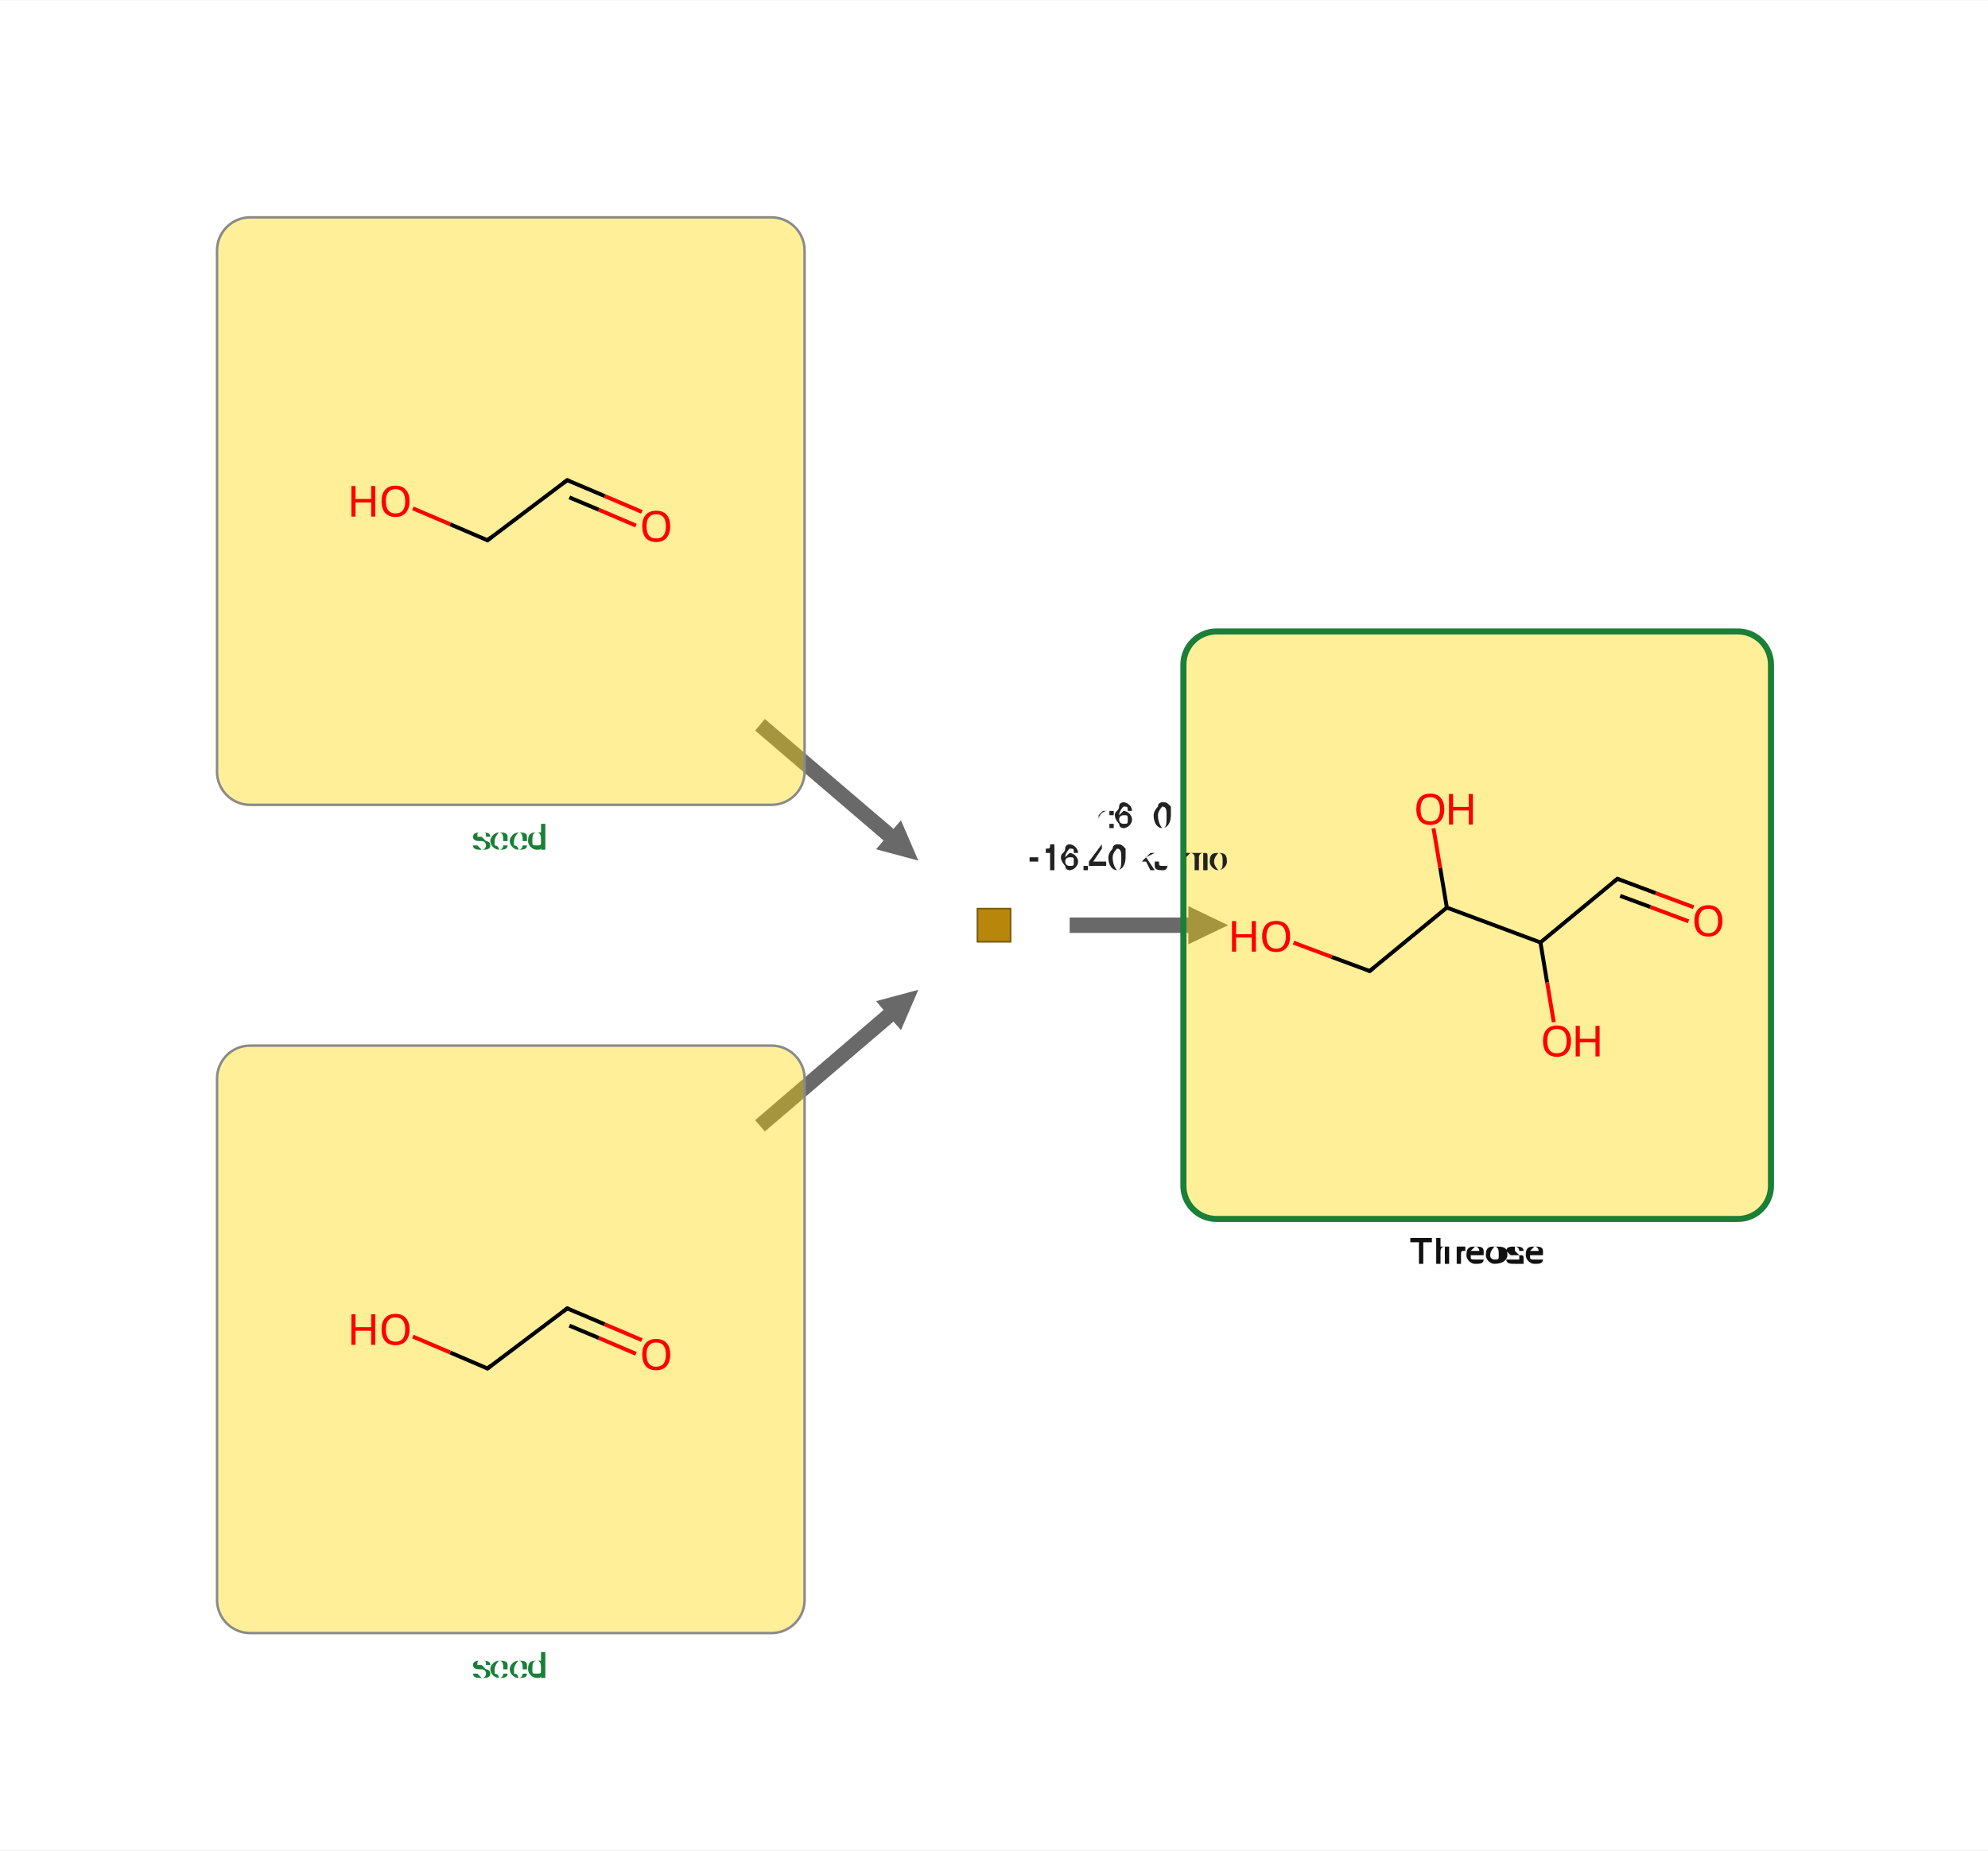
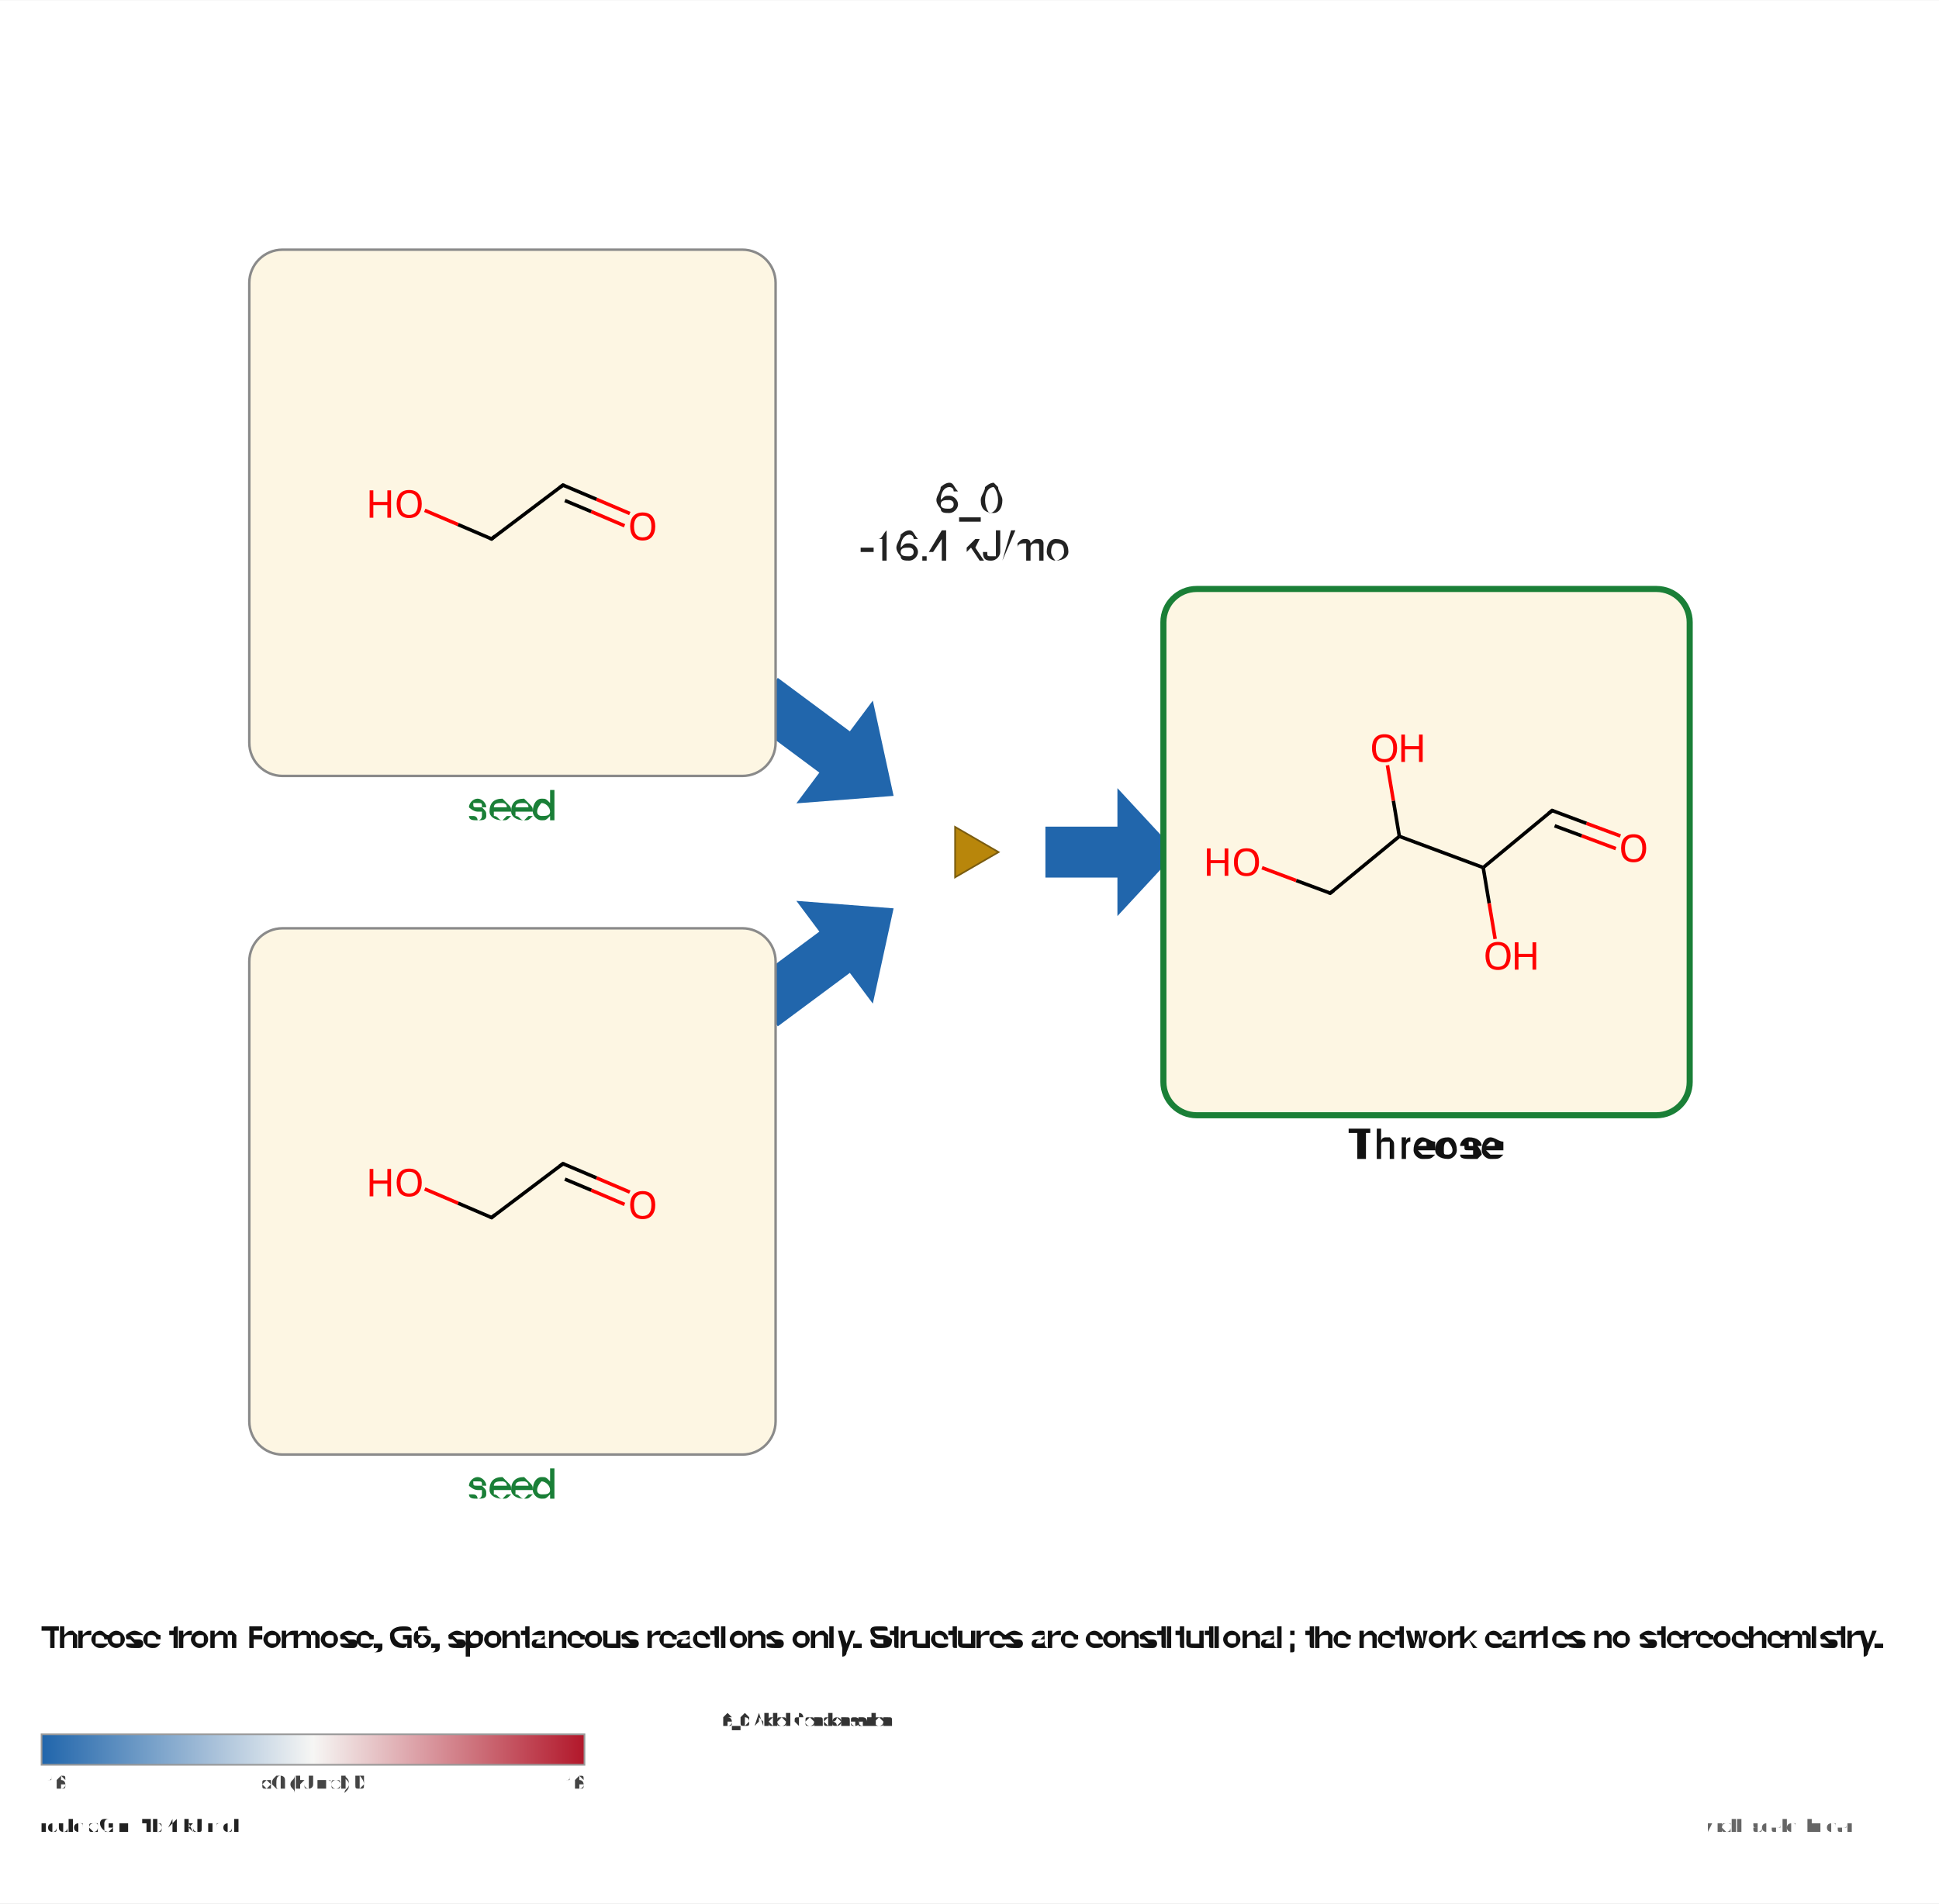
- <svg xmlns="http://www.w3.org/2000/svg" width="1100" height="1024" viewBox="0 0 1100.00 1023.61">
+ <svg xmlns="http://www.w3.org/2000/svg" width="1100" height="1080" viewBox="0 0 1100.00 1079.57">
  <rect width="100%" height="100%" fill="white" />
-   <g transform="scale(152.7778) translate(5.35,4.85)">
-     <path d="M-2.58,-0.753 L-2.114,-1.151 L-2.087,-1.12 L-2.024,-1.266 L-2.177,-1.225 L-2.15,-1.193 L-2.615,-0.794 Z" fill="#696969" opacity="1.0" />
-     <path d="M-2.615,-2.205 L-2.15,-1.807 L-2.177,-1.775 L-2.024,-1.734 L-2.087,-1.88 L-2.114,-1.849 L-2.58,-2.247 Z" fill="#696969" opacity="1.0" />
-     <path d="M-1.476,-1.472 L-1.046,-1.472 L-1.046,-1.431 L-0.902,-1.5 L-1.046,-1.569 L-1.046,-1.528 L-1.476,-1.528 Z" fill="#696969" opacity="1.0" />
-     <rect x="-1.064" y="-2.564" width="2.128" height="2.128" rx="0.12" fill="#ffd700" fill-opacity="0.4" stroke="#1a7f37" stroke-width="0.022" />
-     <svg x="-1.064" y="-2.564" width="2.128" height="2.128" viewBox="0 0 300 300" preserveAspectRatio="xMidYMid meet">
+   <g transform="scale(157.1429) translate(5.15,4.3)">
+     <text x="-5" y="1.65" font-family="Helvetica, Arial, sans-serif" font-size="0.11" text-anchor="start" fill="#111" font-weight="bold">Threose from Formose, G6, spontaneous reactions only. Structures are constitutional; the network carries no stereochemistry.</text>
+     <defs>
+       <linearGradient id="dgbar">
+         <stop offset="0.00" stop-color="#2166ac" />
+         <stop offset="0.10" stop-color="#4c83ba" />
+         <stop offset="0.20" stop-color="#76a0c9" />
+         <stop offset="0.30" stop-color="#a1bcd7" />
+         <stop offset="0.40" stop-color="#cbd9e6" />
+         <stop offset="0.50" stop-color="#f6f6f4" />
+         <stop offset="0.60" stop-color="#e8cacc" />
+         <stop offset="0.70" stop-color="#db9da4" />
+         <stop offset="0.80" stop-color="#cd717b" />
+         <stop offset="0.90" stop-color="#c04453" />
+         <stop offset="1.00" stop-color="#b2182b" />
+       </linearGradient>
+     </defs>
+     <rect x="-5" y="1.96" width="1.96" height="0.11" fill="url(#dgbar)" stroke="#999" stroke-width="0.006" />
+     <text x="-5" y="2.16" font-family="Helvetica, Arial, sans-serif" font-size="0.062" text-anchor="start" fill="#444" font-weight="normal">-16</text>
+     <text x="-4.02" y="2.16" font-family="Helvetica, Arial, sans-serif" font-size="0.062" text-anchor="middle" fill="#444" font-weight="normal">dG (kJ/mol)   0</text>
+     <text x="-3.04" y="2.16" font-family="Helvetica, Arial, sans-serif" font-size="0.062" text-anchor="end" fill="#444" font-weight="normal">+16</text>
+     <text x="-2.54" y="1.93" font-family="Helvetica, Arial, sans-serif" font-size="0.058" text-anchor="start" fill="#333" font-weight="normal">6_0  Aldol Condensation</text>
+     <text x="-5" y="2.31" font-family="Helvetica, Arial, sans-serif" font-size="0.068" text-anchor="start" fill="#222" font-weight="normal">route dG = -16.4 kJ/mol</text>
+     <text x="1" y="2.31" font-family="Helvetica, Arial, sans-serif" font-size="0.068" text-anchor="start" fill="#666" font-weight="normal">width scale: linear</text>
+     <path d="M-2.342,-0.596 L-2.082,-0.789 L-1.999,-0.678 L-1.924,-1.022 L-2.275,-1.049 L-2.192,-0.938 L-2.453,-0.744 Z" fill="#2166ac" opacity="1.0" />
+     <path d="M-2.453,-1.706 L-2.192,-1.512 L-2.275,-1.401 L-1.924,-1.428 L-1.999,-1.772 L-2.082,-1.661 L-2.342,-1.854 Z" fill="#2166ac" opacity="1.0" />
+     <path d="M-1.376,-1.133 L-1.116,-1.133 L-1.116,-0.994 L-0.902,-1.225 L-1.116,-1.456 L-1.116,-1.317 L-1.376,-1.317 Z" fill="#2166ac" opacity="1.0" />
+     <rect x="-0.95" y="-2.175" width="1.9" height="1.9" rx="0.12" fill="#fdf6e3" fill-opacity="1.0" stroke="#1a7f37" stroke-width="0.022" />
+     <svg x="-0.95" y="-2.175" width="1.9" height="1.9" viewBox="0 0 300 300" preserveAspectRatio="xMidYMid meet">
      <path class="bond-0 atom-0 atom-1" d="M 260.5,140.8 L 241.1,133.6" style="fill:none;fill-rule:evenodd;stroke:#FF0000;stroke-width:2.0px;stroke-linecap:butt;stroke-linejoin:miter;stroke-opacity:1" />
      <path class="bond-0 atom-0 atom-1" d="M 241.1,133.6 L 221.6,126.3" style="fill:none;fill-rule:evenodd;stroke:#000000;stroke-width:2.0px;stroke-linecap:butt;stroke-linejoin:miter;stroke-opacity:1" />
      <path class="bond-0 atom-0 atom-1" d="M 257.9,148.0 L 238.4,140.7" style="fill:none;fill-rule:evenodd;stroke:#FF0000;stroke-width:2.0px;stroke-linecap:butt;stroke-linejoin:miter;stroke-opacity:1" />
      <path class="bond-0 atom-0 atom-1" d="M 238.4,140.7 L 223.0,135.0" style="fill:none;fill-rule:evenodd;stroke:#000000;stroke-width:2.0px;stroke-linecap:butt;stroke-linejoin:miter;stroke-opacity:1" />
      <path class="bond-1 atom-1 atom-2" d="M 221.6,126.3 L 182.3,158.8" style="fill:none;fill-rule:evenodd;stroke:#000000;stroke-width:2.0px;stroke-linecap:butt;stroke-linejoin:miter;stroke-opacity:1" />
      <path class="bond-2 atom-2 atom-3" d="M 182.3,158.8 L 185.7,179.2" style="fill:none;fill-rule:evenodd;stroke:#000000;stroke-width:2.0px;stroke-linecap:butt;stroke-linejoin:miter;stroke-opacity:1" />
      <path class="bond-2 atom-2 atom-3" d="M 185.7,179.2 L 189.1,199.5" style="fill:none;fill-rule:evenodd;stroke:#FF0000;stroke-width:2.0px;stroke-linecap:butt;stroke-linejoin:miter;stroke-opacity:1" />
      <path class="bond-3 atom-2 atom-4" d="M 182.3,158.8 L 134.5,141.0" style="fill:none;fill-rule:evenodd;stroke:#000000;stroke-width:2.0px;stroke-linecap:butt;stroke-linejoin:miter;stroke-opacity:1" />
      <path class="bond-4 atom-4 atom-5" d="M 134.5,141.0 L 131.1,120.7" style="fill:none;fill-rule:evenodd;stroke:#000000;stroke-width:2.0px;stroke-linecap:butt;stroke-linejoin:miter;stroke-opacity:1" />
      <path class="bond-4 atom-4 atom-5" d="M 131.1,120.7 L 127.7,100.5" style="fill:none;fill-rule:evenodd;stroke:#FF0000;stroke-width:2.0px;stroke-linecap:butt;stroke-linejoin:miter;stroke-opacity:1" />
      <path class="bond-5 atom-4 atom-6" d="M 134.5,141.0 L 95.1,173.4" style="fill:none;fill-rule:evenodd;stroke:#000000;stroke-width:2.0px;stroke-linecap:butt;stroke-linejoin:miter;stroke-opacity:1" />
      <path class="bond-6 atom-6 atom-7" d="M 95.1,173.4 L 75.7,166.2" style="fill:none;fill-rule:evenodd;stroke:#000000;stroke-width:2.0px;stroke-linecap:butt;stroke-linejoin:miter;stroke-opacity:1" />
      <path class="bond-6 atom-6 atom-7" d="M 75.7,166.2 L 56.2,158.9" style="fill:none;fill-rule:evenodd;stroke:#FF0000;stroke-width:2.0px;stroke-linecap:butt;stroke-linejoin:miter;stroke-opacity:1" />
      <path d="M 222.5,126.7 L 221.6,126.3 L 219.6,127.9" style="fill:none;stroke:#000000;stroke-width:2.0px;stroke-linecap:butt;stroke-linejoin:miter;stroke-miterlimit:10;stroke-opacity:1;" />
      <path d="M 97.1,171.8 L 95.1,173.4 L 94.2,173.1" style="fill:none;stroke:#000000;stroke-width:2.0px;stroke-linecap:butt;stroke-linejoin:miter;stroke-miterlimit:10;stroke-opacity:1;" />
      <path class="atom-0" d="M 260.9 147.8 Q 260.9 144.0, 262.7 141.9 Q 264.6 139.8, 268.0 139.8 Q 271.5 139.8, 273.3 141.9 Q 275.2 144.0, 275.2 147.8 Q 275.2 151.5, 273.3 153.7 Q 271.4 155.8, 268.0 155.8 Q 264.6 155.8, 262.7 153.7 Q 260.9 151.6, 260.9 147.8 M 268.0 154.1 Q 270.4 154.1, 271.7 152.5 Q 273.0 150.9, 273.0 147.8 Q 273.0 144.7, 271.7 143.2 Q 270.4 141.6, 268.0 141.6 Q 265.7 141.6, 264.4 143.1 Q 263.1 144.7, 263.1 147.8 Q 263.1 150.9, 264.4 152.5 Q 265.7 154.1, 268.0 154.1 " fill="#FF0000" />
      <path class="atom-3" d="M 183.6 209.1 Q 183.6 205.4, 185.4 203.3 Q 187.3 201.2, 190.7 201.2 Q 194.2 201.2, 196.0 203.3 Q 197.9 205.4, 197.9 209.1 Q 197.9 212.9, 196.0 215.1 Q 194.1 217.2, 190.7 217.2 Q 187.3 217.2, 185.4 215.1 Q 183.6 212.9, 183.6 209.1 M 190.7 215.4 Q 193.1 215.4, 194.4 213.9 Q 195.7 212.2, 195.7 209.1 Q 195.7 206.1, 194.4 204.5 Q 193.1 203.0, 190.7 203.0 Q 188.3 203.0, 187.0 204.5 Q 185.8 206.0, 185.8 209.1 Q 185.8 212.3, 187.0 213.9 Q 188.3 215.4, 190.7 215.4 " fill="#FF0000" />
      <path class="atom-3" d="M 200.3 201.4 L 202.4 201.4 L 202.4 208.0 L 210.4 208.0 L 210.4 201.4 L 212.5 201.4 L 212.5 217.0 L 210.4 217.0 L 210.4 209.8 L 202.4 209.8 L 202.4 217.0 L 200.3 217.0 L 200.3 201.4 " fill="#FF0000" />
      <path class="atom-5" d="M 118.9 90.7 Q 118.9 87.0, 120.7 84.9 Q 122.5 82.8, 126.0 82.8 Q 129.5 82.8, 131.3 84.9 Q 133.2 87.0, 133.2 90.7 Q 133.2 94.5, 131.3 96.7 Q 129.4 98.8, 126.0 98.8 Q 122.6 98.8, 120.7 96.7 Q 118.9 94.5, 118.9 90.7 M 126.0 97.0 Q 128.4 97.0, 129.7 95.5 Q 131.0 93.8, 131.0 90.7 Q 131.0 87.7, 129.7 86.1 Q 128.4 84.6, 126.0 84.6 Q 123.6 84.6, 122.3 86.1 Q 121.1 87.6, 121.1 90.7 Q 121.1 93.9, 122.3 95.5 Q 123.6 97.0, 126.0 97.0 " fill="#FF0000" />
      <path class="atom-5" d="M 135.6 83.0 L 137.7 83.0 L 137.7 89.6 L 145.7 89.6 L 145.7 83.0 L 147.8 83.0 L 147.8 98.6 L 145.7 98.6 L 145.7 91.4 L 137.7 91.4 L 137.7 98.6 L 135.6 98.6 L 135.6 83.0 " fill="#FF0000" />
      <path class="atom-7" d="M 24.8 147.9 L 26.9 147.9 L 26.9 154.6 L 34.9 154.6 L 34.9 147.9 L 37.0 147.9 L 37.0 163.5 L 34.9 163.5 L 34.9 156.3 L 26.9 156.3 L 26.9 163.5 L 24.8 163.5 L 24.8 147.9 " fill="#FF0000" />
      <path class="atom-7" d="M 40.2 155.7 Q 40.2 151.9, 42.1 149.8 Q 43.9 147.8, 47.4 147.8 Q 50.8 147.8, 52.7 149.8 Q 54.5 151.9, 54.5 155.7 Q 54.5 159.5, 52.6 161.6 Q 50.8 163.7, 47.4 163.7 Q 43.9 163.7, 42.1 161.6 Q 40.2 159.5, 40.2 155.7 M 47.4 162.0 Q 49.7 162.0, 51.0 160.4 Q 52.3 158.8, 52.3 155.7 Q 52.3 152.6, 51.0 151.1 Q 49.7 149.5, 47.4 149.5 Q 45.0 149.5, 43.7 151.1 Q 42.4 152.6, 42.4 155.7 Q 42.4 158.8, 43.7 160.4 Q 45.0 162.0, 47.4 162.0 " fill="#FF0000" />
    </svg>
-     <text x="0" y="-0.274" font-family="Helvetica, Arial, sans-serif" font-size="0.125" text-anchor="middle" fill="#111" font-weight="bold">Threose</text>
-     <path d="M-1.69,-1.56 L-1.81,-1.56 L-1.81,-1.44 L-1.69,-1.44 Z" fill="#b8860b" stroke="#7a5c10" stroke-width="0.006" />
-     <text x="-1.244" y="-1.85" font-family="Helvetica, Arial, sans-serif" font-size="0.125" text-anchor="middle" fill="#222" font-weight="normal">r:6_0</text>
-     <text x="-1.244" y="-1.7" font-family="Helvetica, Arial, sans-serif" font-size="0.125" text-anchor="middle" fill="#222" font-weight="normal">-16.40 kJ/mol</text>
-     <rect x="-4.564" y="-1.064" width="2.128" height="2.128" rx="0.12" fill="#ffd700" fill-opacity="0.4" stroke="#8a8a8a" stroke-width="0.009" />
-     <svg x="-4.564" y="-1.064" width="2.128" height="2.128" viewBox="0 0 300 300" preserveAspectRatio="xMidYMid meet">
+     <text x="0" y="-0.116" font-family="Helvetica, Arial, sans-serif" font-size="0.145" text-anchor="middle" fill="#111" font-weight="bold">Threose</text>
+     <path d="M-1.545,-1.225 L-1.702,-1.316 L-1.702,-1.134 Z" fill="#b8860b" stroke="#7a5c10" stroke-width="0.006" />
+     <text x="-1.65" y="-2.45" font-family="Helvetica, Arial, sans-serif" font-size="0.145" text-anchor="middle" fill="#222" font-weight="normal">6_0</text>
+     <text x="-1.65" y="-2.276" font-family="Helvetica, Arial, sans-serif" font-size="0.145" text-anchor="middle" fill="#222" font-weight="normal">-16.4 kJ/mol</text>
+     <rect x="-4.25" y="-0.95" width="1.9" height="1.9" rx="0.12" fill="#fdf6e3" fill-opacity="1.0" stroke="#8a8a8a" stroke-width="0.009" />
+     <svg x="-4.25" y="-0.95" width="1.9" height="1.9" viewBox="0 0 300 300" preserveAspectRatio="xMidYMid meet">
      <path class="bond-0 atom-0 atom-1" d="M 216.9,150.4 L 197.9,142.3" style="fill:none;fill-rule:evenodd;stroke:#FF0000;stroke-width:2.0px;stroke-linecap:butt;stroke-linejoin:miter;stroke-opacity:1" />
      <path class="bond-0 atom-0 atom-1" d="M 197.9,142.3 L 178.8,134.2" style="fill:none;fill-rule:evenodd;stroke:#000000;stroke-width:2.0px;stroke-linecap:butt;stroke-linejoin:miter;stroke-opacity:1" />
      <path class="bond-0 atom-0 atom-1" d="M 213.9,157.4 L 194.9,149.3" style="fill:none;fill-rule:evenodd;stroke:#FF0000;stroke-width:2.0px;stroke-linecap:butt;stroke-linejoin:miter;stroke-opacity:1" />
      <path class="bond-0 atom-0 atom-1" d="M 194.9,149.3 L 179.9,143.0" style="fill:none;fill-rule:evenodd;stroke:#000000;stroke-width:2.0px;stroke-linecap:butt;stroke-linejoin:miter;stroke-opacity:1" />
      <path class="bond-1 atom-1 atom-2" d="M 178.8,134.2 L 138.1,164.9" style="fill:none;fill-rule:evenodd;stroke:#000000;stroke-width:2.0px;stroke-linecap:butt;stroke-linejoin:miter;stroke-opacity:1" />
      <path class="bond-2 atom-2 atom-3" d="M 138.1,164.9 L 119.0,156.7" style="fill:none;fill-rule:evenodd;stroke:#000000;stroke-width:2.0px;stroke-linecap:butt;stroke-linejoin:miter;stroke-opacity:1" />
      <path class="bond-2 atom-2 atom-3" d="M 119.0,156.7 L 100.0,148.6" style="fill:none;fill-rule:evenodd;stroke:#FF0000;stroke-width:2.0px;stroke-linecap:butt;stroke-linejoin:miter;stroke-opacity:1" />
      <path d="M 179.8,134.6 L 178.8,134.2 L 176.8,135.7" style="fill:none;stroke:#000000;stroke-width:2.0px;stroke-linecap:butt;stroke-linejoin:miter;stroke-miterlimit:10;stroke-opacity:1;" />
      <path d="M 140.1,163.3 L 138.1,164.9 L 137.1,164.4" style="fill:none;stroke:#000000;stroke-width:2.0px;stroke-linecap:butt;stroke-linejoin:miter;stroke-miterlimit:10;stroke-opacity:1;" />
      <path class="atom-0" d="M 217.1 157.7 Q 217.1 154.0, 218.9 151.9 Q 220.8 149.8, 224.2 149.8 Q 227.7 149.8, 229.6 151.9 Q 231.4 154.0, 231.4 157.7 Q 231.4 161.5, 229.5 163.7 Q 227.7 165.8, 224.2 165.8 Q 220.8 165.8, 218.9 163.7 Q 217.1 161.5, 217.1 157.7 M 224.2 164.0 Q 226.6 164.0, 227.9 162.5 Q 229.2 160.9, 229.2 157.7 Q 229.2 154.7, 227.9 153.1 Q 226.6 151.6, 224.2 151.6 Q 221.9 151.6, 220.6 153.1 Q 219.3 154.6, 219.3 157.7 Q 219.3 160.9, 220.6 162.5 Q 221.9 164.0, 224.2 164.0 " fill="#FF0000" />
      <path class="atom-3" d="M 68.6 137.2 L 70.7 137.2 L 70.7 143.8 L 78.7 143.8 L 78.7 137.2 L 80.8 137.2 L 80.8 152.8 L 78.7 152.8 L 78.7 145.6 L 70.7 145.6 L 70.7 152.8 L 68.6 152.8 L 68.6 137.2 " fill="#FF0000" />
      <path class="atom-3" d="M 84.0 144.9 Q 84.0 141.2, 85.8 139.1 Q 87.7 137.0, 91.1 137.0 Q 94.6 137.0, 96.4 139.1 Q 98.3 141.2, 98.3 144.9 Q 98.3 148.7, 96.4 150.9 Q 94.5 153.0, 91.1 153.0 Q 87.7 153.0, 85.8 150.9 Q 84.0 148.7, 84.0 144.9 M 91.1 151.2 Q 93.5 151.2, 94.8 149.7 Q 96.1 148.1, 96.1 144.9 Q 96.1 141.9, 94.8 140.3 Q 93.5 138.8, 91.1 138.8 Q 88.8 138.8, 87.5 140.3 Q 86.2 141.8, 86.2 144.9 Q 86.2 148.1, 87.5 149.7 Q 88.8 151.2, 91.1 151.2 " fill="#FF0000" />
    </svg>
-     <text x="-3.5" y="1.226" font-family="Helvetica, Arial, sans-serif" font-size="0.125" text-anchor="middle" fill="#1a7f37" font-weight="normal">seed</text>
-     <rect x="-4.564" y="-4.064" width="2.128" height="2.128" rx="0.12" fill="#ffd700" fill-opacity="0.4" stroke="#8a8a8a" stroke-width="0.009" />
-     <svg x="-4.564" y="-4.064" width="2.128" height="2.128" viewBox="0 0 300 300" preserveAspectRatio="xMidYMid meet">
+     <text x="-3.3" y="1.109" font-family="Helvetica, Arial, sans-serif" font-size="0.145" text-anchor="middle" fill="#1a7f37" font-weight="normal">seed</text>
+     <rect x="-4.25" y="-3.4" width="1.9" height="1.9" rx="0.12" fill="#fdf6e3" fill-opacity="1.0" stroke="#8a8a8a" stroke-width="0.009" />
+     <svg x="-4.25" y="-3.4" width="1.9" height="1.9" viewBox="0 0 300 300" preserveAspectRatio="xMidYMid meet">
      <path class="bond-0 atom-0 atom-1" d="M 216.9,150.4 L 197.9,142.3" style="fill:none;fill-rule:evenodd;stroke:#FF0000;stroke-width:2.0px;stroke-linecap:butt;stroke-linejoin:miter;stroke-opacity:1" />
      <path class="bond-0 atom-0 atom-1" d="M 197.9,142.3 L 178.8,134.2" style="fill:none;fill-rule:evenodd;stroke:#000000;stroke-width:2.0px;stroke-linecap:butt;stroke-linejoin:miter;stroke-opacity:1" />
      <path class="bond-0 atom-0 atom-1" d="M 213.9,157.4 L 194.9,149.3" style="fill:none;fill-rule:evenodd;stroke:#FF0000;stroke-width:2.0px;stroke-linecap:butt;stroke-linejoin:miter;stroke-opacity:1" />
      <path class="bond-0 atom-0 atom-1" d="M 194.9,149.3 L 179.9,143.0" style="fill:none;fill-rule:evenodd;stroke:#000000;stroke-width:2.0px;stroke-linecap:butt;stroke-linejoin:miter;stroke-opacity:1" />
      <path class="bond-1 atom-1 atom-2" d="M 178.8,134.2 L 138.1,164.9" style="fill:none;fill-rule:evenodd;stroke:#000000;stroke-width:2.0px;stroke-linecap:butt;stroke-linejoin:miter;stroke-opacity:1" />
      <path class="bond-2 atom-2 atom-3" d="M 138.1,164.9 L 119.0,156.7" style="fill:none;fill-rule:evenodd;stroke:#000000;stroke-width:2.0px;stroke-linecap:butt;stroke-linejoin:miter;stroke-opacity:1" />
      <path class="bond-2 atom-2 atom-3" d="M 119.0,156.7 L 100.0,148.6" style="fill:none;fill-rule:evenodd;stroke:#FF0000;stroke-width:2.0px;stroke-linecap:butt;stroke-linejoin:miter;stroke-opacity:1" />
      <path d="M 179.8,134.6 L 178.8,134.2 L 176.8,135.7" style="fill:none;stroke:#000000;stroke-width:2.0px;stroke-linecap:butt;stroke-linejoin:miter;stroke-miterlimit:10;stroke-opacity:1;" />
      <path d="M 140.1,163.3 L 138.1,164.9 L 137.1,164.4" style="fill:none;stroke:#000000;stroke-width:2.0px;stroke-linecap:butt;stroke-linejoin:miter;stroke-miterlimit:10;stroke-opacity:1;" />
      <path class="atom-0" d="M 217.1 157.7 Q 217.1 154.0, 218.9 151.9 Q 220.8 149.8, 224.2 149.8 Q 227.7 149.8, 229.6 151.9 Q 231.4 154.0, 231.4 157.7 Q 231.4 161.5, 229.5 163.7 Q 227.7 165.8, 224.2 165.8 Q 220.8 165.8, 218.9 163.7 Q 217.1 161.5, 217.1 157.7 M 224.2 164.0 Q 226.6 164.0, 227.9 162.5 Q 229.2 160.9, 229.2 157.7 Q 229.2 154.7, 227.9 153.1 Q 226.6 151.6, 224.2 151.6 Q 221.9 151.6, 220.6 153.1 Q 219.3 154.6, 219.3 157.7 Q 219.3 160.9, 220.6 162.5 Q 221.9 164.0, 224.2 164.0 " fill="#FF0000" />
      <path class="atom-3" d="M 68.6 137.2 L 70.7 137.2 L 70.7 143.8 L 78.7 143.8 L 78.7 137.2 L 80.8 137.2 L 80.8 152.8 L 78.7 152.8 L 78.7 145.6 L 70.7 145.6 L 70.7 152.8 L 68.6 152.8 L 68.6 137.2 " fill="#FF0000" />
      <path class="atom-3" d="M 84.0 144.9 Q 84.0 141.2, 85.8 139.1 Q 87.7 137.0, 91.1 137.0 Q 94.6 137.0, 96.4 139.1 Q 98.3 141.2, 98.3 144.9 Q 98.3 148.7, 96.4 150.9 Q 94.5 153.0, 91.1 153.0 Q 87.7 153.0, 85.8 150.9 Q 84.0 148.7, 84.0 144.9 M 91.1 151.2 Q 93.5 151.2, 94.8 149.7 Q 96.1 148.1, 96.1 144.9 Q 96.1 141.9, 94.8 140.3 Q 93.5 138.8, 91.1 138.8 Q 88.8 138.8, 87.5 140.3 Q 86.2 141.8, 86.2 144.9 Q 86.2 148.1, 87.5 149.7 Q 88.8 151.2, 91.1 151.2 " fill="#FF0000" />
    </svg>
-     <text x="-3.5" y="-1.774" font-family="Helvetica, Arial, sans-serif" font-size="0.125" text-anchor="middle" fill="#1a7f37" font-weight="normal">seed</text>
+     <text x="-3.3" y="-1.341" font-family="Helvetica, Arial, sans-serif" font-size="0.145" text-anchor="middle" fill="#1a7f37" font-weight="normal">seed</text>
  </g>
</svg>
